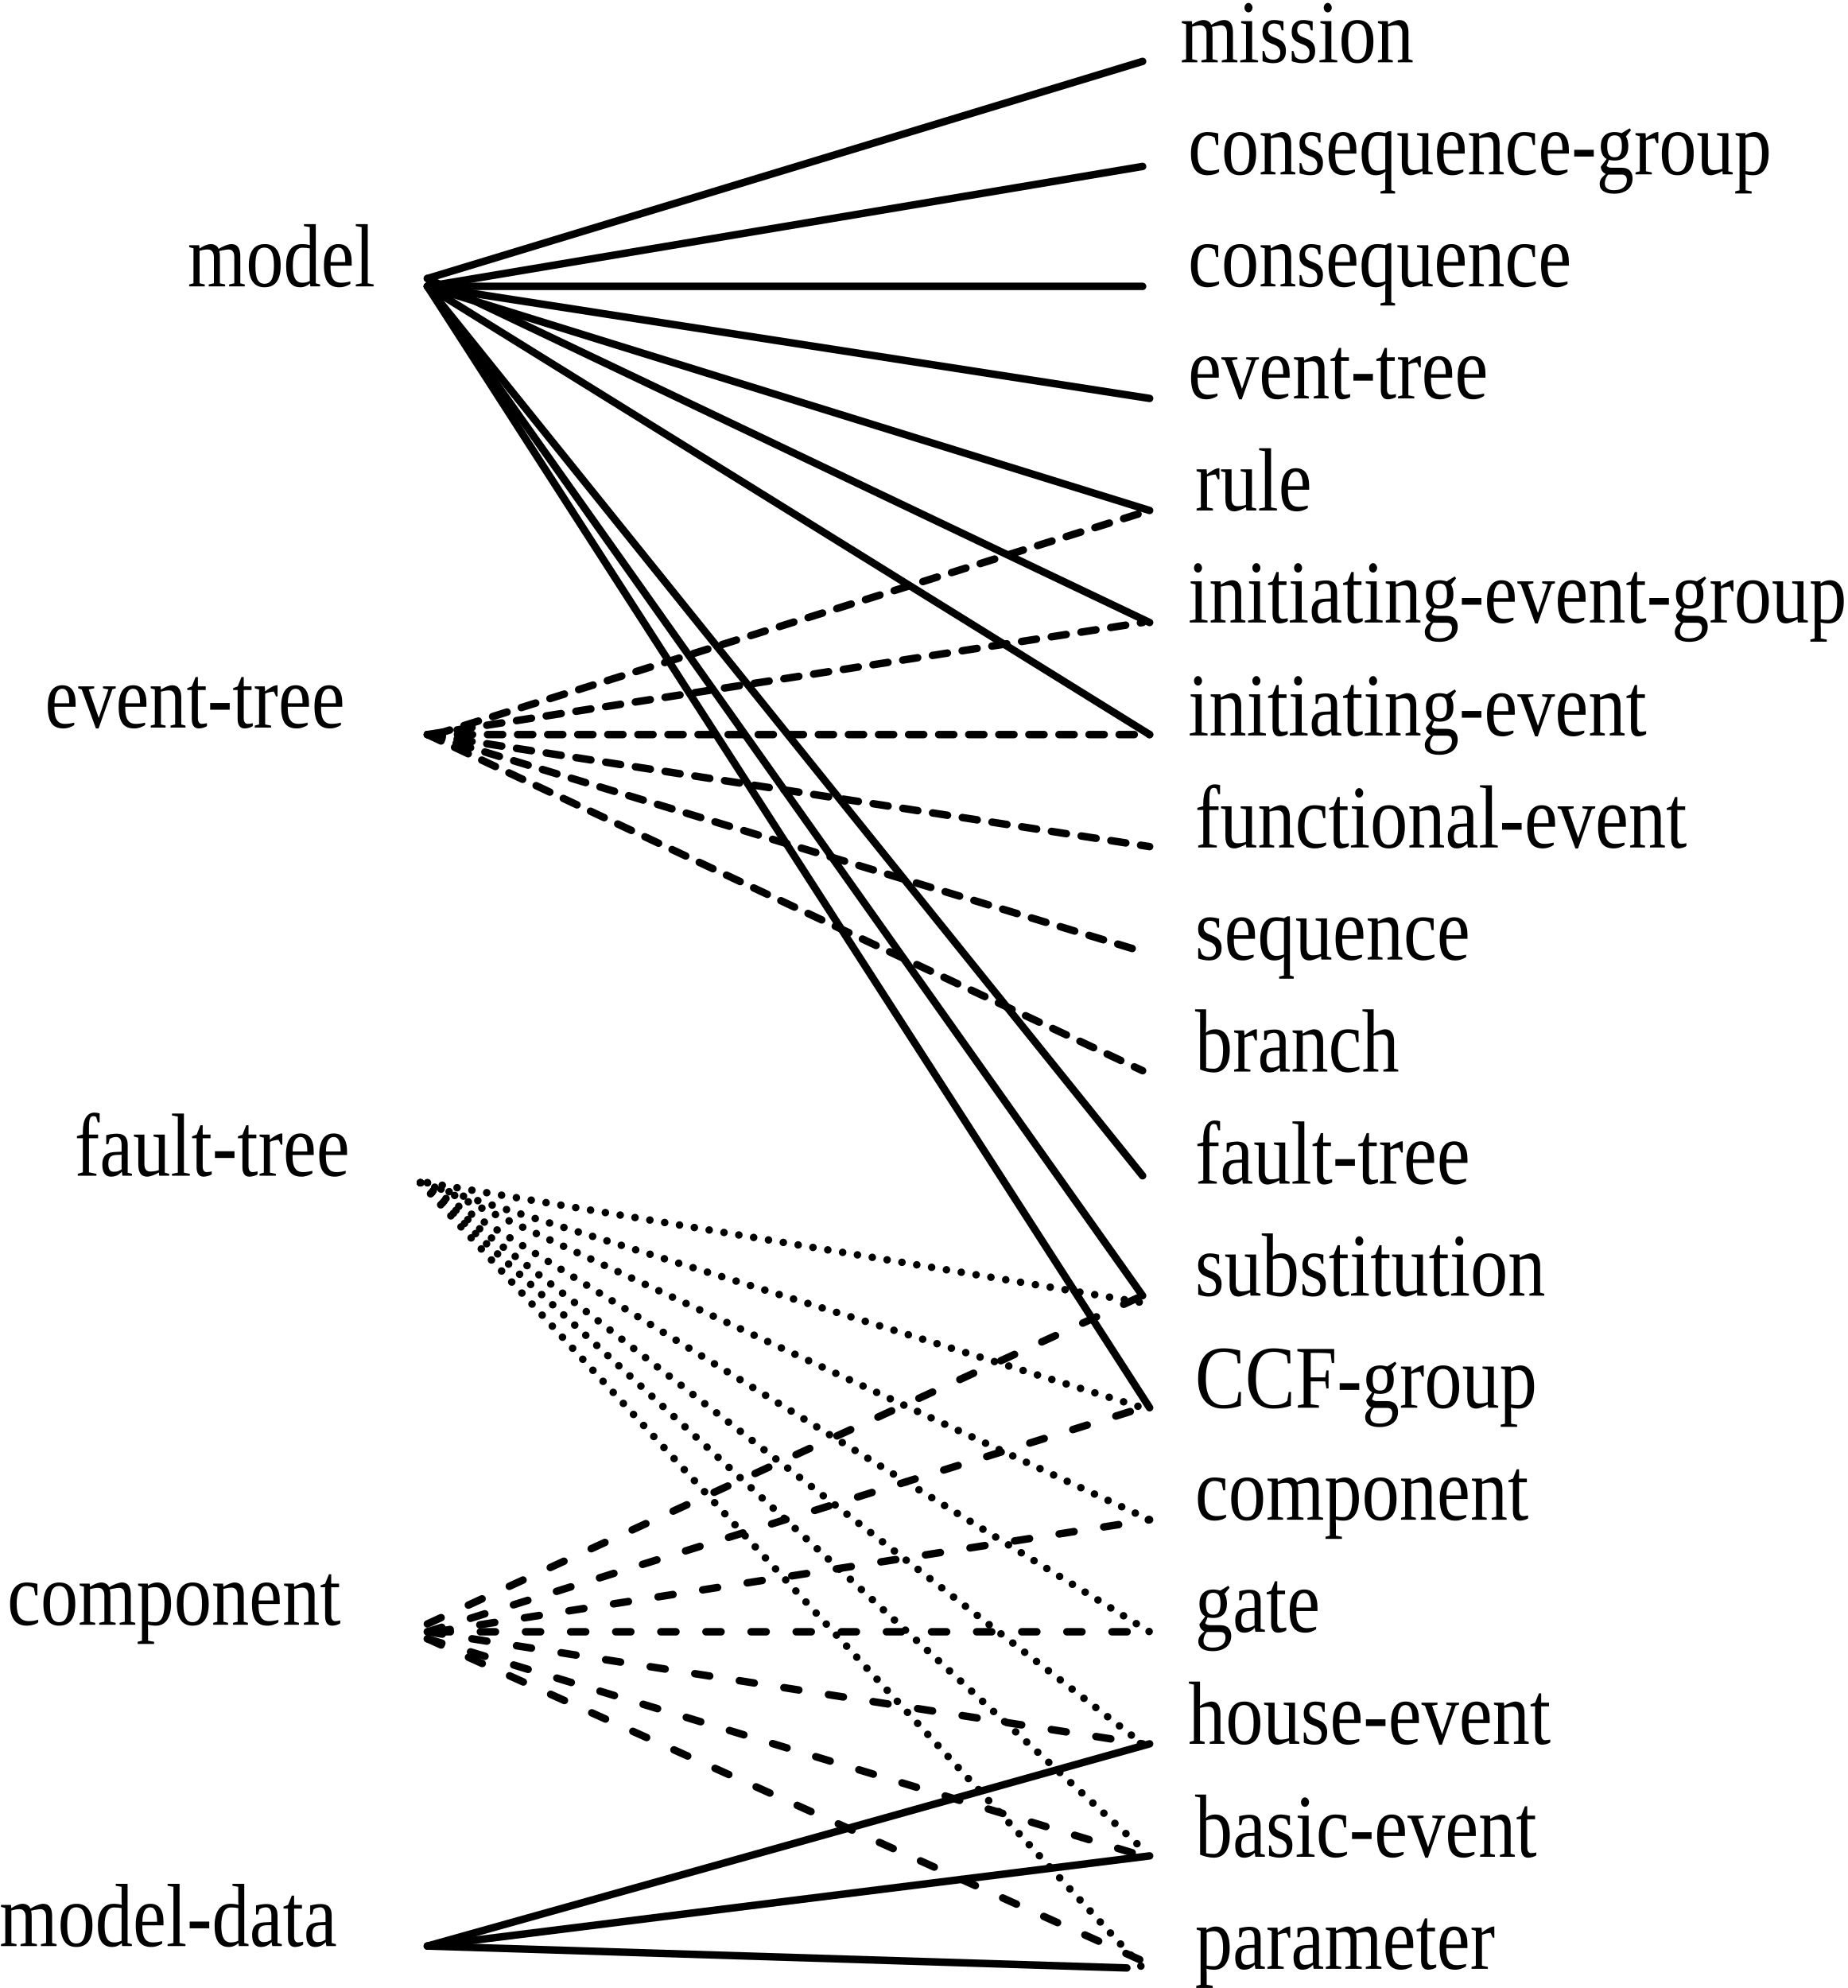
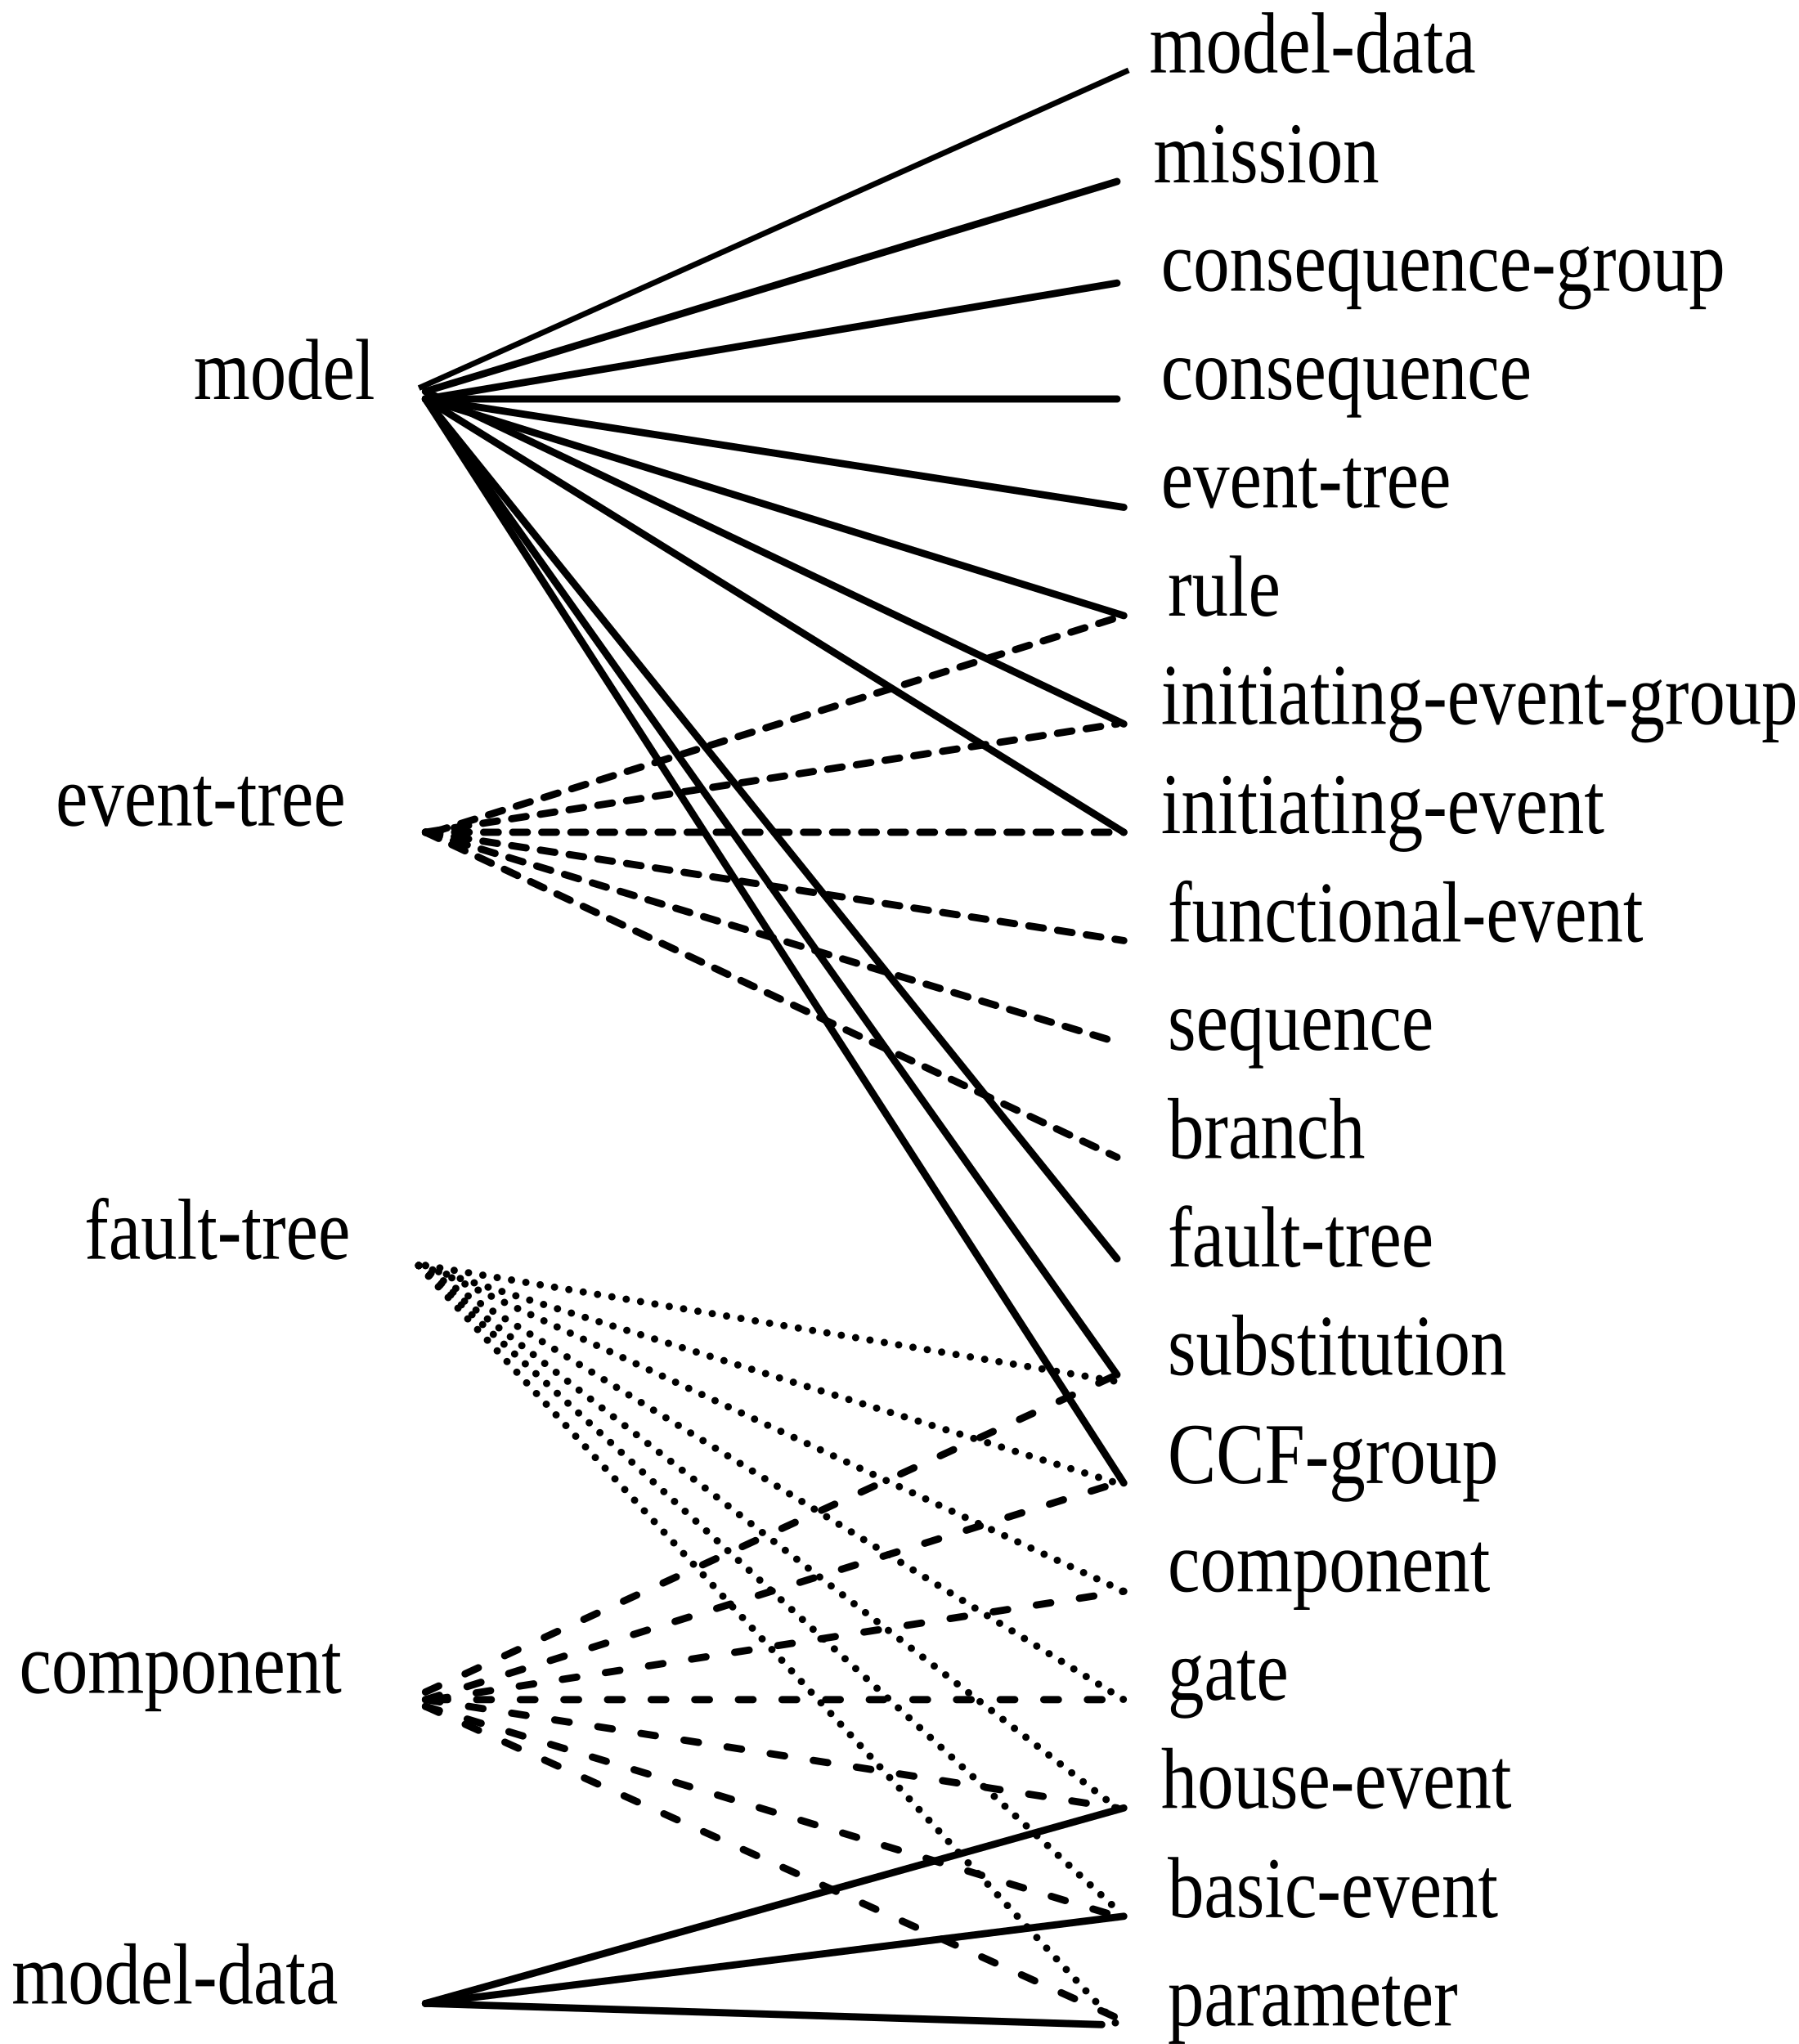
- <svg xmlns="http://www.w3.org/2000/svg" viewBox="0 0 316.547 340.661" height="340.661" width="316.547" xml:space="preserve" version="1.1" id="svg2">
-   <defs id="defs6" />
-   <g transform="matrix(1.25,0,0,-1.25,-201.8571,760.923)" id="g10">
-     <g transform="scale(0.12,0.12)" id="g12">
-       <g transform="scale(8.33333,8.33333)" id="g14" />
-       <g transform="scale(8.33333,8.33333)" id="g66">
-         <text id="text86" style="font-variant:normal;font-weight:normal;font-size:12.298px;font-family:'Times New Roman';-inkscape-font-specification:TimesNewRoman;writing-mode:lr-tb;fill:#000000;fill-opacity:1;fill-rule:nonzero;stroke:none" transform="matrix(0.836553,0,0,-1,187.2,569.48)">
-           <tspan id="tspan88" y="0" x="0 8.609 14.777 20.945 27.115">model</tspan>
-           <tspan id="tspan90" y="60.48" x="-23.382 -18.503 -12.335 -6.164 0.004 3.735 7.321 11.053 14.783 19.662">event-tree</tspan>
-           <tspan id="tspan92" y="121.92" x="-18.505 -14.775 -9.896 -3.728 0.004 3.735 7.322 11.053 14.783 19.662">fault-tree</tspan>
-           <tspan id="tspan94" y="183.48" x="-29.55 -24.671 -18.503 -8.609 -2.435 3.733 9.902 14.781 20.949">component</tspan>
-           <tspan id="tspan96" y="230.64" x="165.1 171.274 176.153 179.883 186.053 194.662 199.684 203.416 209.442">parameter</tspan>
-           <tspan id="tspan98" y="215.28" x="165.1 171.274 176.153 181.172 184.904 189.783 193.512 199.682 205.85 210.729 216.898">basic-event</tspan>
-           <tspan id="tspan100" y="199.8" x="163.959 170.127 176.295 182.32 187.338 192.217 195.947 202.117 208.285 213.164 219.332">house-event</tspan>
-           <tspan id="tspan102" y="184.44" x="165.106 171.274 176.153 179.885">gate</tspan>
-           <tspan id="tspan104" y="169.08" x="165.106 170.129 176.153 186.047 192.221 198.389 204.558 209.437 215.605">component</tspan>
-           <tspan id="tspan106" y="123" x="165.106 168.836 173.715 179.883 183.614 187.346 191.076 194.664 198.393 203.416">fault-tree</tspan>
-           <tspan id="tspan108" y="153.72" x="165.106 173.713 181.172 187.339 191.068 197.236 200.822 206.99 213.153">CCF-group</tspan>
-           <tspan id="tspan110" y="138.36" x="165.106 170.125 176.143 182.318 186.045 189.777 193.509 197.24 203.408 206.997 210.728 216.896">substitution</tspan>
-           <tspan id="tspan112" y="107.64" x="165.1 171.274 175.004 179.883 186.051 192.221">branch</tspan>
-           <tspan id="tspan114" y="92.28" x="165.106 170.125 175.004 181.172 187.34 193.51 199.678 204.557">sequence</tspan>
-           <tspan id="tspan116" y="76.92" x="165.106 168.836 175.004 181.172 186.051 189.783 193.514 199.682 205.851 212.021 215.609 219.338 224.361 230.529 235.408 242.724">functional-event</tspan>
-           <tspan id="tspan118" y="61.56" x="163.959 167.547 173.715 177.447 181.178 184.91 189.789 193.521 197.252 203.42 209.445 213.175 218.197 224.365 230.535 236.703">initiating-event</tspan>
-           <tspan id="tspan120" y="46.08" x="163.959 167.547 173.715 177.447 181.178 184.91 189.789 193.521 197.252 203.42 209.445 213.175 218.197 224.365 230.535 236.703 240.292 244.021 250.189 253.919 260.087 266.249">initiating-event-group</tspan>
-           <tspan id="tspan122" y="30.72" x="165.106 168.836 175.004 178.735">rule</tspan>
-           <tspan id="tspan124" y="15.36" x="163.959 168.838 175.006 181.176 187.344 191.076 194.662 198.393 202.123 207.002">event-tree</tspan>
-           <tspan id="tspan126" y="-30.72" x="162.668 171.276 175.008 179.883 183.611 187.342 193.511">mission</tspan>
-           <tspan id="tspan128" y="-15.36" x="163.959 168.838 175.006 182.321 186.049 192.219 198.387 204.555 209.435 215.603 221.773 226.795 230.525 236.693 240.279 246.447 252.609">consequence-group</tspan>
+ <svg xmlns="http://www.w3.org/2000/svg" id="svg2" version="1.1" xml:space="preserve" width="318.712" height="362.313" viewBox="0 0 318.712 362.313">
+   <defs id="defs6">
+     <clipPath id="clipPath4682" clipPathUnits="userSpaceOnUse">
+       <rect clip-path="none" transform="scale(1,-1)" y="-352.23" x="159.538" height="14.435" width="49.078" id="rect4684" style="display:inline;opacity:1;fill:none;fill-opacity:1;fill-rule:nonzero;stroke:none;stroke-width:0;stroke-linecap:butt;stroke-linejoin:round;stroke-miterlimit:4;stroke-dasharray:none;stroke-opacity:1" />
+     </clipPath>
+   </defs>
+   <g style="display:inline" id="g10" transform="matrix(1.25,0,0,-1.25,-199.6918,782.5752)">
+     <g style="display:inline" id="g12" transform="scale(0.12,0.12)">
+       <g id="g14" transform="scale(8.33333,8.33333)" />
+       <g id="g66" transform="scale(8.33333,8.33333)">
+         <text transform="matrix(0.836553,0,0,-1,187.2,569.48)" style="font-variant:normal;font-weight:normal;font-size:12.298px;font-family:'Times New Roman';-inkscape-font-specification:TimesNewRoman;writing-mode:lr-tb;fill:#000000;fill-opacity:1;fill-rule:nonzero;stroke:none" id="text86">
+           <tspan x="0 8.609 14.777 20.945 27.115" y="0" id="tspan88">model</tspan>
+           <tspan x="-23.382 -18.503 -12.335 -6.164 0.004 3.735 7.321 11.053 14.783 19.662" y="60.48" id="tspan90">event-tree</tspan>
+           <tspan x="-18.505 -14.775 -9.896 -3.728 0.004 3.735 7.322 11.053 14.783 19.662" y="121.92" id="tspan92">fault-tree</tspan>
+           <tspan x="-29.55 -24.671 -18.503 -8.609 -2.435 3.733 9.902 14.781 20.949" y="183.48" id="tspan94">component</tspan>
+           <tspan x="165.1 171.274 176.153 179.883 186.053 194.662 199.684 203.416 209.442" y="230.64" id="tspan96">parameter</tspan>
+           <tspan x="165.1 171.274 176.153 181.172 184.904 189.783 193.512 199.682 205.85 210.729 216.898" y="215.28" id="tspan98">basic-event</tspan>
+           <tspan x="163.959 170.127 176.295 182.32 187.338 192.217 195.947 202.117 208.285 213.164 219.332" y="199.8" id="tspan100">house-event</tspan>
+           <tspan x="165.106 171.274 176.153 179.885" y="184.44" id="tspan102">gate</tspan>
+           <tspan x="165.106 170.129 176.153 186.047 192.221 198.389 204.558 209.437 215.605" y="169.08" id="tspan104">component</tspan>
+           <tspan x="165.106 168.836 173.715 179.883 183.614 187.346 191.076 194.664 198.393 203.416" y="123" id="tspan106">fault-tree</tspan>
+           <tspan x="165.106 173.713 181.172 187.339 191.068 197.236 200.822 206.99 213.153" y="153.72" id="tspan108">CCF-group</tspan>
+           <tspan x="165.106 170.125 176.143 182.318 186.045 189.777 193.509 197.24 203.408 206.997 210.728 216.896" y="138.36" id="tspan110">substitution</tspan>
+           <tspan x="165.1 171.274 175.004 179.883 186.051 192.221" y="107.64" id="tspan112">branch</tspan>
+           <tspan x="165.106 170.125 175.004 181.172 187.34 193.51 199.678 204.557" y="92.28" id="tspan114">sequence</tspan>
+           <tspan x="165.106 168.836 175.004 181.172 186.051 189.783 193.514 199.682 205.851 212.021 215.609 219.338 224.361 230.529 235.408 242.724" y="76.92" id="tspan116">functional-event</tspan>
+           <tspan x="163.959 167.547 173.715 177.447 181.178 184.91 189.789 193.521 197.252 203.42 209.445 213.175 218.197 224.365 230.535 236.703" y="61.56" id="tspan118">initiating-event</tspan>
+           <tspan x="163.959 167.547 173.715 177.447 181.178 184.91 189.789 193.521 197.252 203.42 209.445 213.175 218.197 224.365 230.535 236.703 240.292 244.021 250.189 253.919 260.087 266.249" y="46.08" id="tspan120">initiating-event-group</tspan>
+           <tspan x="165.106 168.836 175.004 178.735" y="30.72" id="tspan122">rule</tspan>
+           <tspan x="163.959 168.838 175.006 181.176 187.344 191.076 194.662 198.393 202.123 207.002" y="15.36" id="tspan124">event-tree</tspan>
+           <tspan x="162.668 171.276 175.008 179.883 183.611 187.342 193.511" y="-30.72" id="tspan126">mission</tspan>
+           <tspan x="163.959 168.838 175.006 182.321 186.049 192.219 198.387 204.555 209.435 215.603 221.773 226.795 230.525 236.693 240.279 246.447 252.609" y="-15.36" id="tspan128">consequence-group</tspan>
        </text>
      </g>
-       <g transform="scale(1.00298,-0.997023)" id="g130">
-         <path id="path132" style="fill:none;stroke:#000000;stroke-width:8.564;stroke-linecap:round;stroke-linejoin:round;stroke-miterlimit:10;stroke-dasharray:none;stroke-opacity:1" d="m 1828.56,-4768.87 814.57,-248.74" />
+       <g id="g130" transform="scale(1.00298,-0.997023)">
+         <path d="m 1828.56,-4768.87 814.57,-248.74" style="fill:none;stroke:#000000;stroke-width:8.564;stroke-linecap:round;stroke-linejoin:round;stroke-miterlimit:10;stroke-dasharray:none;stroke-opacity:1" id="path132" />
      </g>
-       <g transform="scale(1.00298,-0.997023)" id="g134">
-         <path id="path136" style="fill:none;stroke:#000000;stroke-width:8.564;stroke-linecap:round;stroke-linejoin:round;stroke-miterlimit:10;stroke-dasharray:none;stroke-opacity:1" d="m 1828.56,-4759.84 814.57,-137.41" />
+       <g id="g134" transform="scale(1.00298,-0.997023)">
+         <path d="m 1828.56,-4759.84 814.57,-137.41" style="fill:none;stroke:#000000;stroke-width:8.564;stroke-linecap:round;stroke-linejoin:round;stroke-miterlimit:10;stroke-dasharray:none;stroke-opacity:1" id="path136" />
      </g>
-       <g transform="scale(1.00298,-0.997023)" id="g138">
-         <path id="path140" style="fill:none;stroke:#000000;stroke-width:8.564;stroke-linecap:round;stroke-linejoin:round;stroke-miterlimit:10;stroke-dasharray:none;stroke-opacity:1" d="m 1828.56,-4759.84 814.57,0" />
+       <g id="g138" transform="scale(1.00298,-0.997023)">
+         <path d="m 1828.56,-4759.84 814.57,0" style="fill:none;stroke:#000000;stroke-width:8.564;stroke-linecap:round;stroke-linejoin:round;stroke-miterlimit:10;stroke-dasharray:none;stroke-opacity:1" id="path140" />
      </g>
-       <g transform="scale(1.00298,-0.997023)" id="g142">
-         <path id="path144" style="fill:none;stroke:#000000;stroke-width:8.564;stroke-linecap:round;stroke-linejoin:round;stroke-miterlimit:10;stroke-dasharray:none;stroke-opacity:1" d="m 1828.56,-4759.84 822.55,128.38" />
+       <g id="g142" transform="scale(1.00298,-0.997023)">
+         <path d="m 1828.56,-4759.84 822.55,128.38" style="fill:none;stroke:#000000;stroke-width:8.564;stroke-linecap:round;stroke-linejoin:round;stroke-miterlimit:10;stroke-dasharray:none;stroke-opacity:1" id="path144" />
      </g>
-       <g transform="scale(1.00298,-0.997023)" id="g146">
-         <path id="path148" style="fill:none;stroke:#000000;stroke-width:8.564;stroke-linecap:round;stroke-linejoin:round;stroke-miterlimit:10;stroke-dasharray:none;stroke-opacity:1" d="m 1828.56,-4759.84 822.55,256.76" />
+       <g id="g146" transform="scale(1.00298,-0.997023)">
+         <path d="m 1828.56,-4759.84 822.55,256.76" style="fill:none;stroke:#000000;stroke-width:8.564;stroke-linecap:round;stroke-linejoin:round;stroke-miterlimit:10;stroke-dasharray:none;stroke-opacity:1" id="path148" />
      </g>
-       <g transform="scale(1.00298,-0.997023)" id="g150">
-         <path id="path152" style="fill:none;stroke:#000000;stroke-width:8.564;stroke-linecap:round;stroke-linejoin:round;stroke-miterlimit:10;stroke-dasharray:none;stroke-opacity:1" d="m 1828.56,-4768.87 822.55,394.18" />
+       <g id="g150" transform="scale(1.00298,-0.997023)">
+         <path d="m 1828.56,-4768.87 822.55,394.18" style="fill:none;stroke:#000000;stroke-width:8.564;stroke-linecap:round;stroke-linejoin:round;stroke-miterlimit:10;stroke-dasharray:none;stroke-opacity:1" id="path152" />
      </g>
-       <g transform="scale(1.00298,-0.997023)" id="g154">
-         <path id="path156" style="fill:none;stroke:#000000;stroke-width:8.564;stroke-linecap:round;stroke-linejoin:round;stroke-miterlimit:10;stroke-dasharray:none;stroke-opacity:1" d="m 1828.56,-4759.84 822.55,513.53" />
+       <g id="g154" transform="scale(1.00298,-0.997023)">
+         <path d="m 1828.56,-4759.84 822.55,513.53" style="fill:none;stroke:#000000;stroke-width:8.564;stroke-linecap:round;stroke-linejoin:round;stroke-miterlimit:10;stroke-dasharray:none;stroke-opacity:1" id="path156" />
      </g>
-       <g transform="scale(1.00298,-0.997023)" id="g158">
-         <path id="path160" style="fill:none;stroke:#000000;stroke-width:8.564;stroke-linecap:round;stroke-linejoin:round;stroke-miterlimit:10;stroke-dasharray:none;stroke-opacity:1" d="m 1828.56,-4759.84 814.57,1019.03" />
+       <g id="g158" transform="scale(1.00298,-0.997023)">
+         <path d="m 1828.56,-4759.84 814.57,1019.03" style="fill:none;stroke:#000000;stroke-width:8.564;stroke-linecap:round;stroke-linejoin:round;stroke-miterlimit:10;stroke-dasharray:none;stroke-opacity:1" id="path160" />
      </g>
-       <g transform="scale(1.00298,-0.997023)" id="g162">
-         <path id="path164" style="fill:none;stroke:#000000;stroke-width:8.564;stroke-linecap:round;stroke-linejoin:round;stroke-miterlimit:10;stroke-dasharray:none;stroke-opacity:1" d="m 1828.56,-4759.84 814.57,1156.44" />
+       <g id="g162" transform="scale(1.00298,-0.997023)">
+         <path d="m 1828.56,-4759.84 814.57,1156.44" style="fill:none;stroke:#000000;stroke-width:8.564;stroke-linecap:round;stroke-linejoin:round;stroke-miterlimit:10;stroke-dasharray:none;stroke-opacity:1" id="path164" />
      </g>
-       <g transform="scale(1.00298,-0.997023)" id="g166">
-         <path id="path168" style="fill:none;stroke:#000000;stroke-width:8.564;stroke-linecap:round;stroke-linejoin:round;stroke-miterlimit:10;stroke-dasharray:none;stroke-opacity:1" d="m 1828.56,-4759.84 822.55,1284.83" />
+       <g id="g166" transform="scale(1.00298,-0.997023)">
+         <path d="m 1828.56,-4759.84 822.55,1284.83" style="fill:none;stroke:#000000;stroke-width:8.564;stroke-linecap:round;stroke-linejoin:round;stroke-miterlimit:10;stroke-dasharray:none;stroke-opacity:1" id="path168" />
      </g>
-       <g transform="scale(1.00298,-0.997023)" id="g170">
-         <path id="path172" style="fill:none;stroke:#000000;stroke-width:8.564;stroke-linecap:round;stroke-linejoin:round;stroke-miterlimit:10;stroke-dasharray:17.129, 17.129;stroke-dashoffset:0;stroke-opacity:1" d="m 1837.53,-4246.31 813.58,-256.77" />
+       <g id="g170" transform="scale(1.00298,-0.997023)">
+         <path d="m 1837.53,-4246.31 813.58,-256.77" style="fill:none;stroke:#000000;stroke-width:8.564;stroke-linecap:round;stroke-linejoin:round;stroke-miterlimit:10;stroke-dasharray:17.129, 17.129;stroke-dashoffset:0;stroke-opacity:1" id="path172" />
      </g>
-       <g transform="scale(1.00298,-0.997023)" id="g174">
-         <path id="path176" style="fill:none;stroke:#000000;stroke-width:8.564;stroke-linecap:round;stroke-linejoin:round;stroke-miterlimit:10;stroke-dasharray:17.129, 17.129;stroke-dashoffset:0;stroke-opacity:1" d="m 1828.56,-4246.31 814.57,-128.38" />
+       <g id="g174" transform="scale(1.00298,-0.997023)">
+         <path d="m 1828.56,-4246.31 814.57,-128.38" style="fill:none;stroke:#000000;stroke-width:8.564;stroke-linecap:round;stroke-linejoin:round;stroke-miterlimit:10;stroke-dasharray:17.129, 17.129;stroke-dashoffset:0;stroke-opacity:1" id="path176" />
      </g>
-       <g transform="scale(1.00298,-0.997023)" id="g178">
-         <path id="path180" style="fill:none;stroke:#000000;stroke-width:8.564;stroke-linecap:round;stroke-linejoin:round;stroke-miterlimit:10;stroke-dasharray:17.129, 17.129;stroke-dashoffset:0;stroke-opacity:1" d="m 1828.56,-4246.31 822.55,0" />
+       <g id="g178" transform="scale(1.00298,-0.997023)">
+         <path d="m 1828.56,-4246.31 822.55,0" style="fill:none;stroke:#000000;stroke-width:8.564;stroke-linecap:round;stroke-linejoin:round;stroke-miterlimit:10;stroke-dasharray:17.129, 17.129;stroke-dashoffset:0;stroke-opacity:1" id="path180" />
      </g>
-       <g transform="scale(1.00298,-0.997023)" id="g182">
-         <path id="path184" style="fill:none;stroke:#000000;stroke-width:8.564;stroke-linecap:round;stroke-linejoin:round;stroke-miterlimit:10;stroke-dasharray:17.129, 17.129;stroke-dashoffset:0;stroke-opacity:1" d="m 1828.56,-4246.31 822.55,128.38" />
+       <g id="g182" transform="scale(1.00298,-0.997023)">
+         <path d="m 1828.56,-4246.31 822.55,128.38" style="fill:none;stroke:#000000;stroke-width:8.564;stroke-linecap:round;stroke-linejoin:round;stroke-miterlimit:10;stroke-dasharray:17.129, 17.129;stroke-dashoffset:0;stroke-opacity:1" id="path184" />
      </g>
-       <g transform="scale(1.00298,-0.997023)" id="g186">
-         <path id="path188" style="fill:none;stroke:#000000;stroke-width:8.564;stroke-linecap:round;stroke-linejoin:round;stroke-miterlimit:10;stroke-dasharray:17.129, 17.129;stroke-dashoffset:0;stroke-opacity:1" d="m 1828.56,-4246.31 814.57,248.74" />
+       <g id="g186" transform="scale(1.00298,-0.997023)">
+         <path d="m 1828.56,-4246.31 814.57,248.74" style="fill:none;stroke:#000000;stroke-width:8.564;stroke-linecap:round;stroke-linejoin:round;stroke-miterlimit:10;stroke-dasharray:17.129, 17.129;stroke-dashoffset:0;stroke-opacity:1" id="path188" />
      </g>
-       <g transform="scale(1.00298,-0.997023)" id="g190">
-         <path id="path192" style="fill:none;stroke:#000000;stroke-width:8.564;stroke-linecap:round;stroke-linejoin:round;stroke-miterlimit:10;stroke-dasharray:17.129, 17.129;stroke-dashoffset:0;stroke-opacity:1" d="m 1828.56,-4246.31 814.57,385.15" />
+       <g id="g190" transform="scale(1.00298,-0.997023)">
+         <path d="m 1828.56,-4246.31 814.57,385.15" style="fill:none;stroke:#000000;stroke-width:8.564;stroke-linecap:round;stroke-linejoin:round;stroke-miterlimit:10;stroke-dasharray:17.129, 17.129;stroke-dashoffset:0;stroke-opacity:1" id="path192" />
      </g>
-       <g transform="scale(1.00298,-0.997023)" id="g194">
-         <path id="path196" style="fill:none;stroke:#000000;stroke-width:8.564;stroke-linecap:round;stroke-linejoin:round;stroke-miterlimit:10;stroke-dasharray:0, 17.129;stroke-dashoffset:0;stroke-opacity:1" d="m 1828.56,-3732.78 814.57,137.41" />
+       <g id="g194" transform="scale(1.00298,-0.997023)">
+         <path d="m 1828.56,-3732.78 814.57,137.41" style="fill:none;stroke:#000000;stroke-width:8.564;stroke-linecap:round;stroke-linejoin:round;stroke-miterlimit:10;stroke-dasharray:0, 17.129;stroke-dashoffset:0;stroke-opacity:1" id="path196" />
      </g>
-       <g transform="scale(1.00298,-0.997023)" id="g198">
-         <path id="path200" style="fill:none;stroke:#000000;stroke-width:8.564;stroke-linecap:round;stroke-linejoin:round;stroke-miterlimit:10;stroke-dasharray:0, 17.129;stroke-dashoffset:0;stroke-opacity:1" d="m 1820.58,-3732.78 822.55,257.77" />
+       <g id="g198" transform="scale(1.00298,-0.997023)">
+         <path d="m 1820.58,-3732.78 822.55,257.77" style="fill:none;stroke:#000000;stroke-width:8.564;stroke-linecap:round;stroke-linejoin:round;stroke-miterlimit:10;stroke-dasharray:0, 17.129;stroke-dashoffset:0;stroke-opacity:1" id="path200" />
      </g>
-       <g transform="scale(1.00298,-0.997023)" id="g202">
-         <path id="path204" style="fill:none;stroke:#000000;stroke-width:8.564;stroke-linecap:round;stroke-linejoin:round;stroke-miterlimit:10;stroke-dasharray:0, 17.129;stroke-dashoffset:0;stroke-opacity:1" d="m 1828.56,-3732.78 822.55,386.15" />
+       <g id="g202" transform="scale(1.00298,-0.997023)">
+         <path d="m 1828.56,-3732.78 822.55,386.15" style="fill:none;stroke:#000000;stroke-width:8.564;stroke-linecap:round;stroke-linejoin:round;stroke-miterlimit:10;stroke-dasharray:0, 17.129;stroke-dashoffset:0;stroke-opacity:1" id="path204" />
      </g>
-       <g transform="scale(1.00298,-0.997023)" id="g206">
-         <path id="path208" style="fill:none;stroke:#000000;stroke-width:8.564;stroke-linecap:round;stroke-linejoin:round;stroke-miterlimit:10;stroke-dasharray:0, 17.129;stroke-dashoffset:0;stroke-opacity:1" d="m 1820.58,-3732.78 830.53,514.53" />
+       <g id="g206" transform="scale(1.00298,-0.997023)">
+         <path d="m 1820.58,-3732.78 830.53,514.53" style="fill:none;stroke:#000000;stroke-width:8.564;stroke-linecap:round;stroke-linejoin:round;stroke-miterlimit:10;stroke-dasharray:0, 17.129;stroke-dashoffset:0;stroke-opacity:1" id="path208" />
      </g>
-       <g transform="scale(1.00298,-0.997023)" id="g210">
-         <path id="path212" style="fill:none;stroke:#000000;stroke-width:8.564;stroke-linecap:round;stroke-linejoin:round;stroke-miterlimit:10;stroke-dasharray:0, 17.129;stroke-dashoffset:0;stroke-opacity:1" d="m 1820.58,-3732.78 822.55,642.91" />
+       <g id="g210" transform="scale(1.00298,-0.997023)">
+         <path d="m 1820.58,-3732.78 822.55,642.91" style="fill:none;stroke:#000000;stroke-width:8.564;stroke-linecap:round;stroke-linejoin:round;stroke-miterlimit:10;stroke-dasharray:0, 17.129;stroke-dashoffset:0;stroke-opacity:1" id="path212" />
      </g>
-       <g transform="scale(1.00298,-0.997023)" id="g214">
-         <path id="path216" style="fill:none;stroke:#000000;stroke-width:8.564;stroke-linecap:round;stroke-linejoin:round;stroke-miterlimit:10;stroke-dasharray:0, 17.129;stroke-dashoffset:0;stroke-opacity:1" d="m 1820.58,-3732.78 822.55,763.27" />
+       <g id="g214" transform="scale(1.00298,-0.997023)">
+         <path d="m 1820.58,-3732.78 822.55,763.27" style="fill:none;stroke:#000000;stroke-width:8.564;stroke-linecap:round;stroke-linejoin:round;stroke-miterlimit:10;stroke-dasharray:0, 17.129;stroke-dashoffset:0;stroke-opacity:1" id="path216" />
      </g>
-       <g transform="scale(1.00298,-0.997023)" id="g218">
-         <path id="path220" style="fill:none;stroke:#000000;stroke-width:8.564;stroke-linecap:round;stroke-linejoin:round;stroke-miterlimit:10;stroke-dasharray:0, 17.129;stroke-dashoffset:0;stroke-opacity:1" d="m 1820.58,-3732.78 822.55,899.68" />
+       <g id="g218" transform="scale(1.00298,-0.997023)">
+         <path d="m 1820.58,-3732.78 822.55,899.68" style="fill:none;stroke:#000000;stroke-width:8.564;stroke-linecap:round;stroke-linejoin:round;stroke-miterlimit:10;stroke-dasharray:0, 17.129;stroke-dashoffset:0;stroke-opacity:1" id="path220" />
      </g>
-       <g transform="scale(1.00298,-0.997023)" id="g222">
-         <path id="path224" style="fill:none;stroke:#000000;stroke-width:8.564;stroke-linecap:round;stroke-linejoin:round;stroke-miterlimit:10;stroke-dasharray:17.129, 17.129, 0, 17.129;stroke-dashoffset:0;stroke-opacity:1" d="m 1828.56,-3227.28 814.57,-376.12" />
+       <g id="g222" transform="scale(1.00298,-0.997023)">
+         <path d="m 1828.56,-3227.28 814.57,-376.12" style="fill:none;stroke:#000000;stroke-width:8.564;stroke-linecap:round;stroke-linejoin:round;stroke-miterlimit:10;stroke-dasharray:17.129, 17.129, 0, 17.129;stroke-dashoffset:0;stroke-opacity:1" id="path224" />
      </g>
-       <g transform="scale(1.00298,-0.997023)" id="g226">
-         <path id="path228" style="fill:none;stroke:#000000;stroke-width:8.564;stroke-linecap:round;stroke-linejoin:round;stroke-miterlimit:10;stroke-dasharray:17.129, 17.129, 0, 17.129;stroke-dashoffset:0;stroke-opacity:1" d="m 1828.56,-3218.25 814.57,-256.76" />
+       <g id="g226" transform="scale(1.00298,-0.997023)">
+         <path d="m 1828.56,-3218.25 814.57,-256.76" style="fill:none;stroke:#000000;stroke-width:8.564;stroke-linecap:round;stroke-linejoin:round;stroke-miterlimit:10;stroke-dasharray:17.129, 17.129, 0, 17.129;stroke-dashoffset:0;stroke-opacity:1" id="path228" />
      </g>
-       <g transform="scale(1.00298,-0.997023)" id="g230">
-         <path id="path232" style="fill:none;stroke:#000000;stroke-width:8.564;stroke-linecap:round;stroke-linejoin:round;stroke-miterlimit:10;stroke-dasharray:17.129, 17.129, 0, 17.129;stroke-dashoffset:0;stroke-opacity:1" d="m 1837.53,-3218.25 813.58,-128.38" />
+       <g id="g230" transform="scale(1.00298,-0.997023)">
+         <path d="m 1837.53,-3218.25 813.58,-128.38" style="fill:none;stroke:#000000;stroke-width:8.564;stroke-linecap:round;stroke-linejoin:round;stroke-miterlimit:10;stroke-dasharray:17.129, 17.129, 0, 17.129;stroke-dashoffset:0;stroke-opacity:1" id="path232" />
      </g>
-       <g transform="scale(1.00298,-0.997023)" id="g234">
-         <path id="path236" style="fill:none;stroke:#000000;stroke-width:8.564;stroke-linecap:round;stroke-linejoin:round;stroke-miterlimit:10;stroke-dasharray:17.129, 17.129, 0, 17.129;stroke-dashoffset:0;stroke-opacity:1" d="m 1837.53,-3218.25 813.58,0" />
+       <g id="g234" transform="scale(1.00298,-0.997023)">
+         <path d="m 1837.53,-3218.25 813.58,0" style="fill:none;stroke:#000000;stroke-width:8.564;stroke-linecap:round;stroke-linejoin:round;stroke-miterlimit:10;stroke-dasharray:17.129, 17.129, 0, 17.129;stroke-dashoffset:0;stroke-opacity:1" id="path236" />
      </g>
-       <g transform="scale(1.00298,-0.997023)" id="g238">
-         <path id="path240" style="fill:none;stroke:#000000;stroke-width:8.564;stroke-linecap:round;stroke-linejoin:round;stroke-miterlimit:10;stroke-dasharray:17.129, 17.129, 0, 17.129;stroke-dashoffset:0;stroke-opacity:1" d="m 1828.56,-3218.25 814.57,128.38" />
+       <g id="g238" transform="scale(1.00298,-0.997023)">
+         <path d="m 1828.56,-3218.25 814.57,128.38" style="fill:none;stroke:#000000;stroke-width:8.564;stroke-linecap:round;stroke-linejoin:round;stroke-miterlimit:10;stroke-dasharray:17.129, 17.129, 0, 17.129;stroke-dashoffset:0;stroke-opacity:1" id="path240" />
      </g>
-       <g transform="scale(1.00298,-0.997023)" id="g242">
-         <path id="path244" style="fill:none;stroke:#000000;stroke-width:8.564;stroke-linecap:round;stroke-linejoin:round;stroke-miterlimit:10;stroke-dasharray:17.129, 17.129, 0, 17.129;stroke-dashoffset:0;stroke-opacity:1" d="m 1828.56,-3210.23 814.57,248.74" />
+       <g id="g242" transform="scale(1.00298,-0.997023)">
+         <path d="m 1828.56,-3210.23 814.57,248.74" style="fill:none;stroke:#000000;stroke-width:8.564;stroke-linecap:round;stroke-linejoin:round;stroke-miterlimit:10;stroke-dasharray:17.129, 17.129, 0, 17.129;stroke-dashoffset:0;stroke-opacity:1" id="path244" />
      </g>
-       <g transform="scale(1.00298,-0.997023)" id="g246">
-         <path id="path248" style="fill:none;stroke:#000000;stroke-width:8.564;stroke-linecap:round;stroke-linejoin:round;stroke-miterlimit:10;stroke-dasharray:17.129, 17.129, 0, 17.129;stroke-dashoffset:0;stroke-opacity:1" d="m 1828.56,-3210.23 814.57,369.1" />
+       <g id="g246" transform="scale(1.00298,-0.997023)">
+         <path d="m 1828.56,-3210.23 814.57,369.1" style="fill:none;stroke:#000000;stroke-width:8.564;stroke-linecap:round;stroke-linejoin:round;stroke-miterlimit:10;stroke-dasharray:17.129, 17.129, 0, 17.129;stroke-dashoffset:0;stroke-opacity:1" id="path248" />
      </g>
-       <g transform="scale(8.33333,8.33333)" id="g250">
-         <text id="text252" style="font-variant:normal;font-weight:normal;font-size:12.298px;font-family:'Times New Roman';-inkscape-font-specification:TimesNewRoman;writing-mode:lr-tb;fill:#000000;fill-opacity:1;fill-rule:nonzero;stroke:none" transform="matrix(0.836553,0,0,-1,324.36,569.48)">
-           <tspan id="tspan254" y="0" x="0 4.879 11.047 18.363 22.091 28.261 34.429 40.597 45.476 51.644 57.814">consequence</tspan>
-           <tspan id="tspan256" y="227.52" x="-194.799 -186.19 -180.022 -173.854 -167.684 -163.952 -160.223 -154.054 -149.175 -145.444">model-data</tspan>
+       <g id="g250" transform="scale(8.33333,8.33333)">
+         <text transform="matrix(0.836553,0,0,-1,324.36,569.48)" style="font-variant:normal;font-weight:normal;font-size:12.298px;font-family:'Times New Roman';-inkscape-font-specification:TimesNewRoman;writing-mode:lr-tb;fill:#000000;fill-opacity:1;fill-rule:nonzero;stroke:none" id="text252">
+           <tspan x="0 4.879 11.047 18.363 22.091 28.261 34.429 40.597 45.476 51.644 57.814" y="0" id="tspan254">consequence</tspan>
+           <tspan x="-194.799 -186.19 -180.022 -173.854 -167.684 -163.952 -160.223 -154.054 -149.175 -145.444" y="227.52" id="tspan256">model-data</tspan>
        </text>
      </g>
-       <g transform="scale(1.00298,-0.997023)" id="g258">
-         <path id="path260" style="fill:none;stroke:#000000;stroke-width:8.564;stroke-linecap:round;stroke-linejoin:round;stroke-miterlimit:10;stroke-dasharray:none;stroke-opacity:1" d="m 1828.56,-2858.18 822.55,-231.69" />
+       <g id="g258" transform="scale(1.00298,-0.997023)">
+         <path d="m 1828.56,-2858.18 822.55,-231.69" style="fill:none;stroke:#000000;stroke-width:8.564;stroke-linecap:round;stroke-linejoin:round;stroke-miterlimit:10;stroke-dasharray:none;stroke-opacity:1" id="path260" />
      </g>
-       <g transform="scale(1.00298,-0.997023)" id="g262">
-         <path id="path264" style="fill:none;stroke:#000000;stroke-width:8.564;stroke-linecap:round;stroke-linejoin:round;stroke-miterlimit:10;stroke-dasharray:none;stroke-opacity:1" d="m 1828.56,-2858.18 822.55,-103.31" />
+       <g id="g262" transform="scale(1.00298,-0.997023)">
+         <path d="m 1828.56,-2858.18 822.55,-103.31" style="fill:none;stroke:#000000;stroke-width:8.564;stroke-linecap:round;stroke-linejoin:round;stroke-miterlimit:10;stroke-dasharray:none;stroke-opacity:1" id="path264" />
      </g>
-       <g transform="scale(1.00298,-0.997023)" id="g266">
-         <path id="path268" style="fill:none;stroke:#000000;stroke-width:8.564;stroke-linecap:round;stroke-linejoin:round;stroke-miterlimit:10;stroke-dasharray:none;stroke-opacity:1" d="m 1828.56,-2858.18 796.62,25.08" />
+       <g id="g266" transform="scale(1.00298,-0.997023)">
+         <path d="m 1828.56,-2858.18 796.62,25.08" style="fill:none;stroke:#000000;stroke-width:8.564;stroke-linecap:round;stroke-linejoin:round;stroke-miterlimit:10;stroke-dasharray:none;stroke-opacity:1" id="path268" />
      </g>
+       <path id="path4614" d="M 2664.811,5134.218 1826.152,4758.61" style="fill:none;fill-rule:evenodd;stroke:#000000;stroke-width:6.667px;stroke-linecap:butt;stroke-linejoin:miter;stroke-opacity:1" />
+       <g style="display:inline" id="layer2">
+         <g clip-path="url(#clipPath4682)" id="g250-4" transform="matrix(8.333333,0,0,8.333333,1344.229,2281.918)" style="display:inline">
+           <text transform="matrix(0.836553,0,0,-1,324.36,569.48)" style="font-variant:normal;font-weight:normal;font-size:12.298px;font-family:'Times New Roman';-inkscape-font-specification:TimesNewRoman;writing-mode:lr-tb;fill:#000000;fill-opacity:1;fill-rule:nonzero;stroke:none" id="text252-9">
+             <tspan x="0 4.879 11.047 18.363 22.091 28.261 34.429 40.597 45.476 51.644 57.814" y="0" id="tspan254-5">consequence</tspan>
+             <tspan x="-194.799 -186.19 -180.022 -173.854 -167.684 -163.952 -160.223 -154.054 -149.175 -145.444" y="227.52" id="tspan256-0">model-data</tspan>
+           </text>
+         </g>
+       </g>
+       <rect transform="scale(1,-1)" y="-2936.473" x="1331.279" height="110.667" width="404.174" id="rect4652" style="opacity:1;fill:none;fill-opacity:1;fill-rule:nonzero;stroke:none;stroke-width:0;stroke-linecap:butt;stroke-linejoin:round;stroke-miterlimit:4;stroke-dasharray:none;stroke-opacity:1" />
    </g>
  </g>
</svg>
